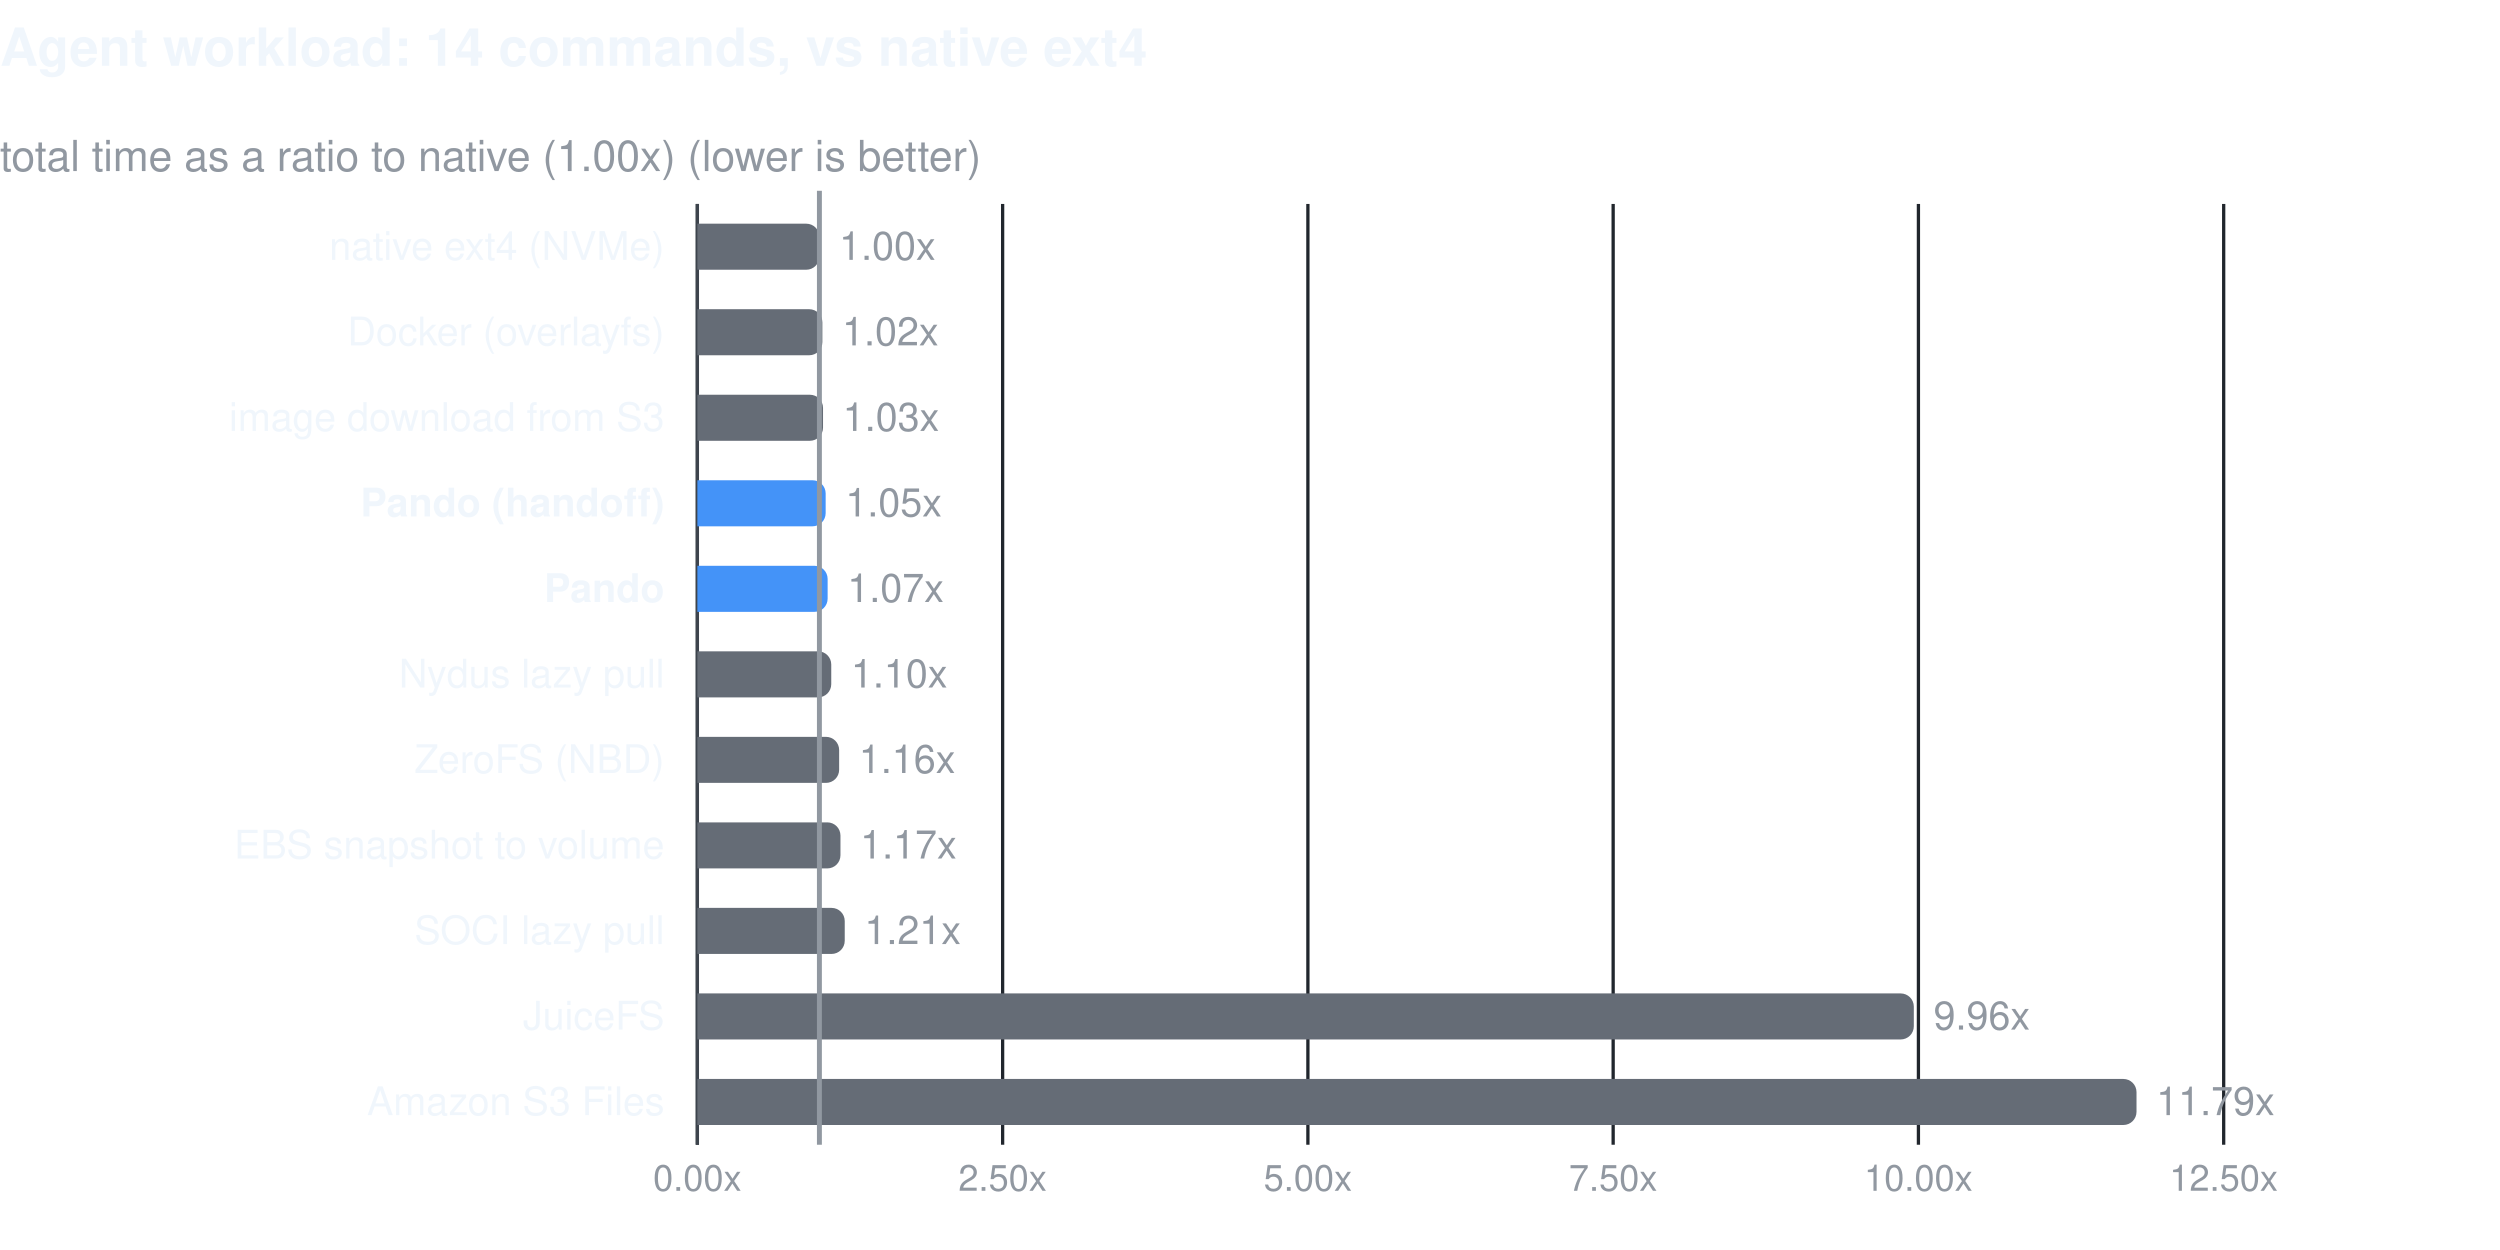
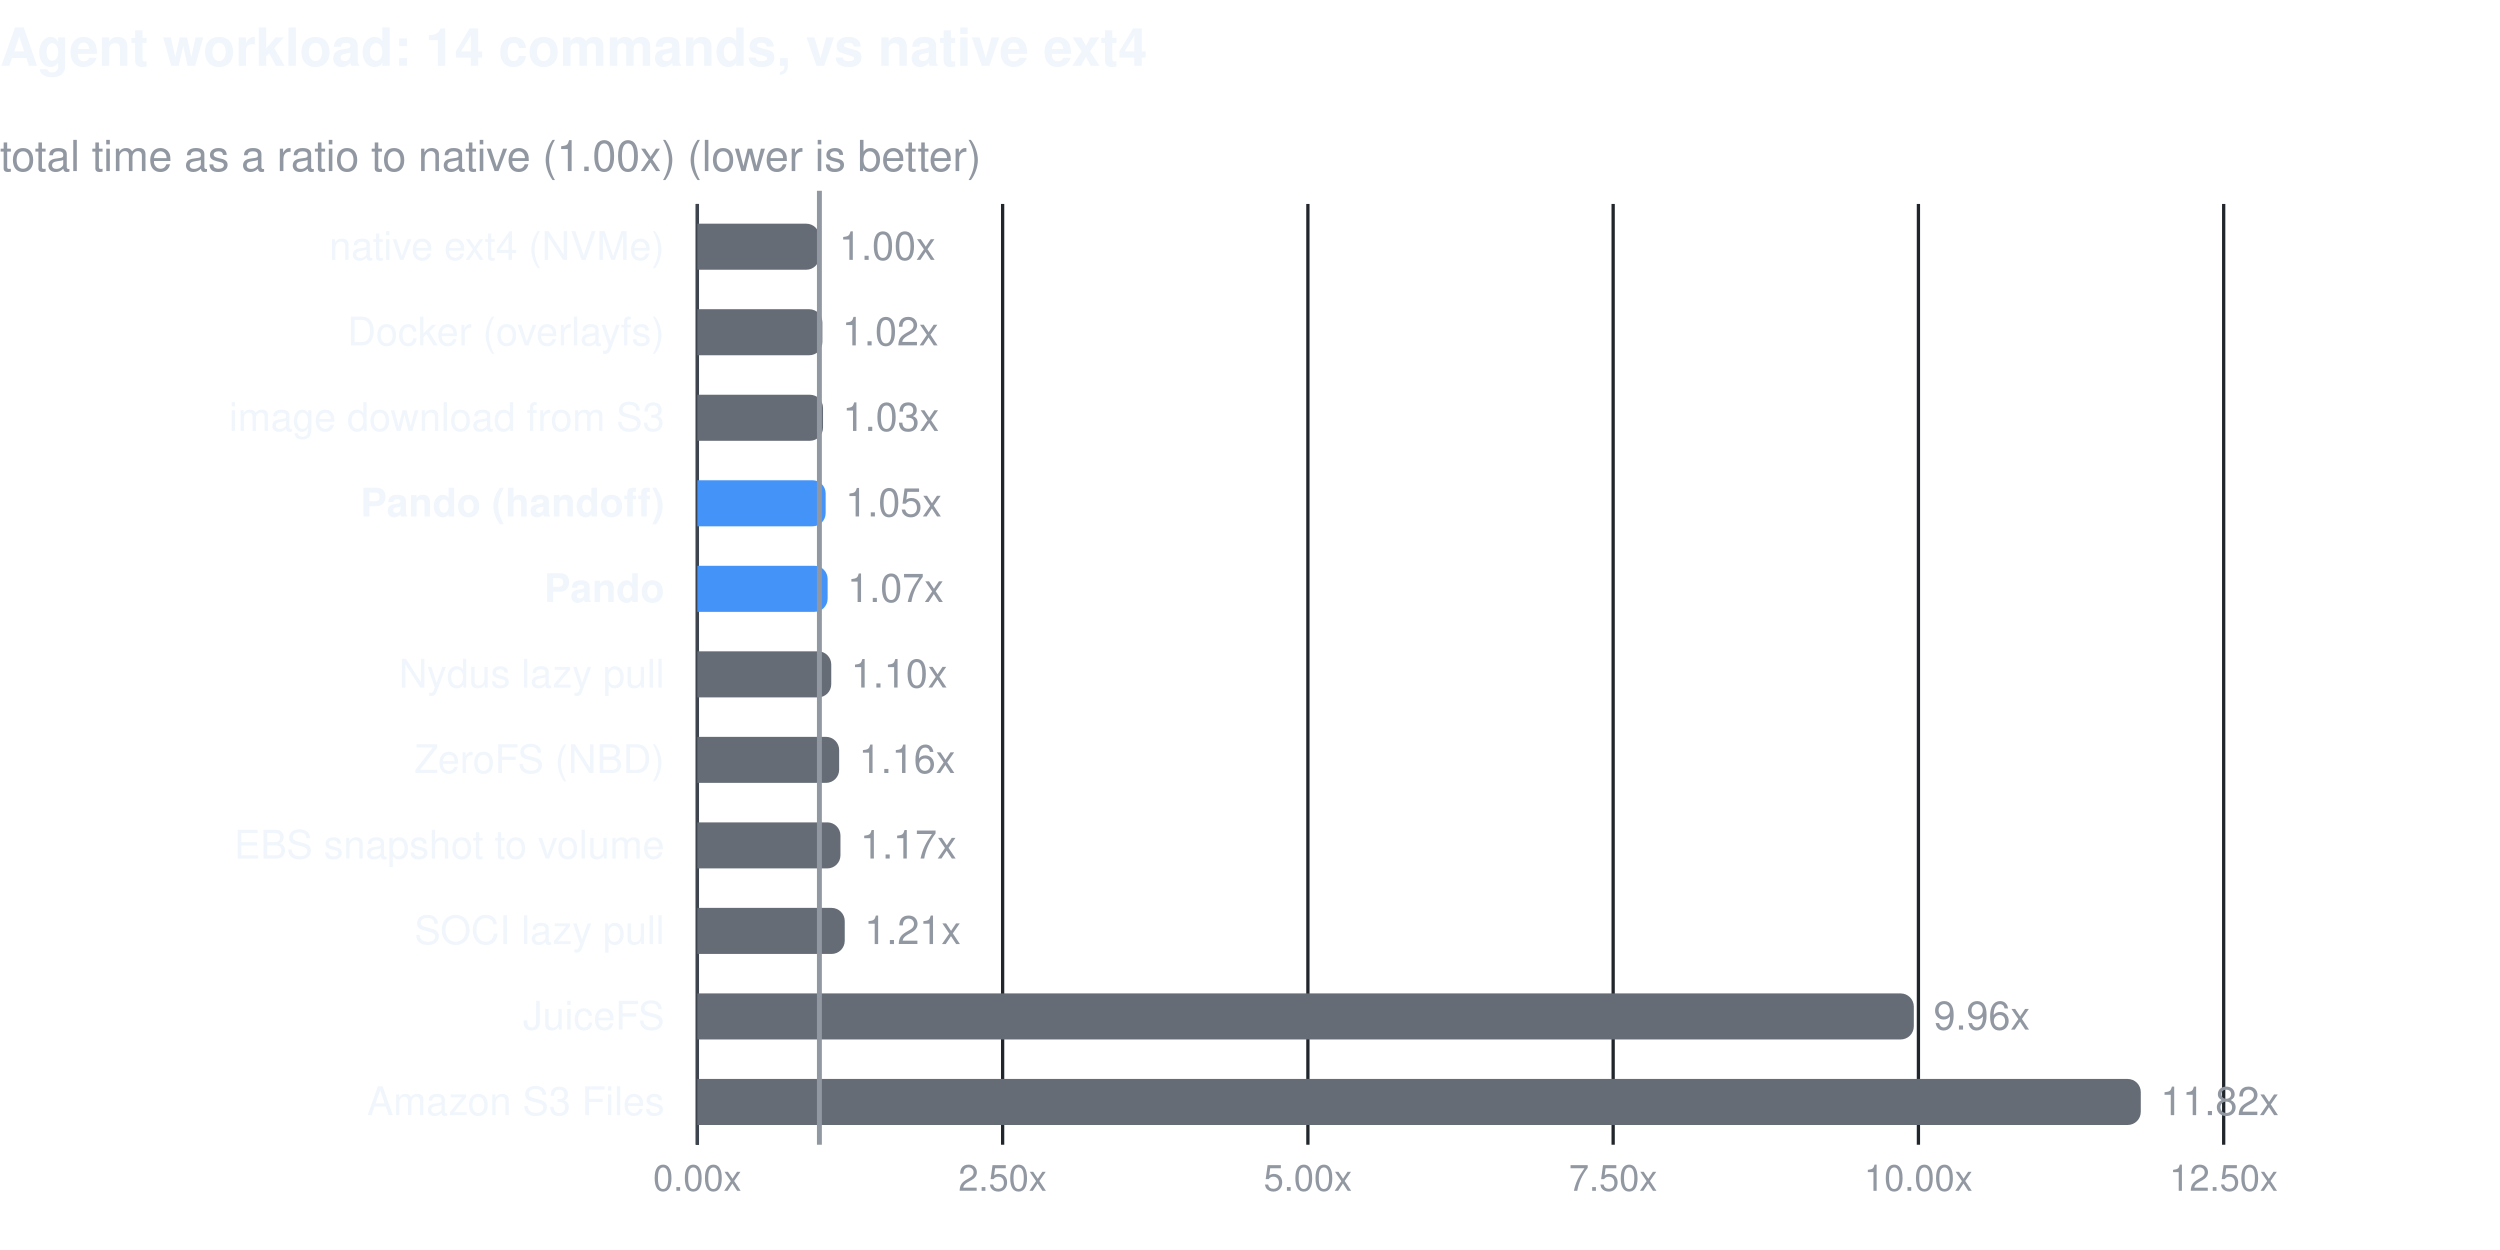
<svg xmlns="http://www.w3.org/2000/svg" width="760" height="380" viewBox="0 0 760 380" font-family="-apple-system, BlinkMacSystemFont, 'Segoe UI', Helvetica, Arial, sans-serif" role="img">
  <text x="0" y="20" font-size="16" font-weight="600" fill="#f0f6fc">Agent workload: 14 commands, vs native ext4</text>
  <text x="0" y="52" font-size="13" fill="#9198a1">total time as a ratio to native (1.00x) (lower is better)</text>
  <line x1="212.0" y1="62" x2="212.0" y2="348" stroke="#21262d" stroke-width="1" />
  <text x="212.0" y="362" font-size="11" fill="#9198a1" text-anchor="middle">0.00x</text>
  <line x1="304.8" y1="62" x2="304.8" y2="348" stroke="#21262d" stroke-width="1" />
  <text x="304.8" y="362" font-size="11" fill="#9198a1" text-anchor="middle">2.50x</text>
  <line x1="397.6" y1="62" x2="397.6" y2="348" stroke="#21262d" stroke-width="1" />
  <text x="397.6" y="362" font-size="11" fill="#9198a1" text-anchor="middle">5.00x</text>
  <line x1="490.4" y1="62" x2="490.4" y2="348" stroke="#21262d" stroke-width="1" />
  <text x="490.4" y="362" font-size="11" fill="#9198a1" text-anchor="middle">7.50x</text>
  <line x1="583.2" y1="62" x2="583.2" y2="348" stroke="#21262d" stroke-width="1" />
  <text x="583.2" y="362" font-size="11" fill="#9198a1" text-anchor="middle">10.00x</text>
  <line x1="676.0" y1="62" x2="676.0" y2="348" stroke="#21262d" stroke-width="1" />
  <text x="676.0" y="362" font-size="11" fill="#9198a1" text-anchor="middle">12.50x</text>
  <line x1="212" y1="62" x2="212" y2="348" stroke="#3d444d" stroke-width="1" />
  <text x="202" y="79.0" font-size="12" fill="#f0f6fc" text-anchor="end">native ext4 (NVMe)</text>
  <path d="M212,68.0 h33.1 a4,4 0 0 1 4,4 v6 a4,4 0 0 1 -4,4 h-33.1 z" fill="#656c76" />
  <text x="255.1" y="79.0" font-size="12" fill="#9198a1">1.00x</text>
  <text x="202" y="105.0" font-size="12" fill="#f0f6fc" text-anchor="end">Docker (overlayfs)</text>
  <path d="M212,94.0 h34.0 a4,4 0 0 1 4,4 v6 a4,4 0 0 1 -4,4 h-34.0 z" fill="#656c76" />
  <text x="256.0" y="105.0" font-size="12" fill="#9198a1">1.02x</text>
  <text x="202" y="131.0" font-size="12" fill="#f0f6fc" text-anchor="end">image download from S3</text>
  <path d="M212,120.0 h34.2 a4,4 0 0 1 4,4 v6 a4,4 0 0 1 -4,4 h-34.2 z" fill="#656c76" />
  <text x="256.2" y="131.0" font-size="12" fill="#9198a1">1.03x</text>
  <text x="202" y="157.0" font-size="12" fill="#f0f6fc" text-anchor="end" font-weight="600">Pando (handoff)</text>
  <path d="M212,146.0 h35.0 a4,4 0 0 1 4,4 v6 a4,4 0 0 1 -4,4 h-35.0 z" fill="#4493f8" />
  <text x="257.0" y="157.0" font-size="12" fill="#9198a1">1.05x</text>
  <text x="202" y="183.0" font-size="12" fill="#f0f6fc" text-anchor="end" font-weight="600">Pando</text>
  <path d="M212,172.0 h35.6 a4,4 0 0 1 4,4 v6 a4,4 0 0 1 -4,4 h-35.6 z" fill="#4493f8" />
  <text x="257.6" y="183.0" font-size="12" fill="#9198a1">1.07x</text>
  <text x="202" y="209.0" font-size="12" fill="#f0f6fc" text-anchor="end">Nydus lazy pull</text>
  <path d="M212,198.0 h36.7 a4,4 0 0 1 4,4 v6 a4,4 0 0 1 -4,4 h-36.7 z" fill="#656c76" />
  <text x="258.7" y="209.0" font-size="12" fill="#9198a1">1.10x</text>
  <text x="202" y="235.0" font-size="12" fill="#f0f6fc" text-anchor="end">ZeroFS (NBD)</text>
  <path d="M212,224.0 h39.1 a4,4 0 0 1 4,4 v6 a4,4 0 0 1 -4,4 h-39.1 z" fill="#656c76" />
  <text x="261.1" y="235.0" font-size="12" fill="#9198a1">1.16x</text>
  <text x="202" y="261.0" font-size="12" fill="#f0f6fc" text-anchor="end">EBS snapshot to volume</text>
  <path d="M212,250.0 h39.5 a4,4 0 0 1 4,4 v6 a4,4 0 0 1 -4,4 h-39.5 z" fill="#656c76" />
  <text x="261.5" y="261.0" font-size="12" fill="#9198a1">1.17x</text>
  <text x="202" y="287.0" font-size="12" fill="#f0f6fc" text-anchor="end">SOCI lazy pull</text>
  <path d="M212,276.0 h40.8 a4,4 0 0 1 4,4 v6 a4,4 0 0 1 -4,4 h-40.8 z" fill="#656c76" />
  <text x="262.8" y="287.0" font-size="12" fill="#9198a1">1.21x</text>
  <text x="202" y="313.0" font-size="12" fill="#f0f6fc" text-anchor="end">JuiceFS</text>
  <path d="M212,302.0 h365.8 a4,4 0 0 1 4,4 v6 a4,4 0 0 1 -4,4 h-365.8 z" fill="#656c76" />
  <text x="587.8" y="313.0" font-size="12" fill="#9198a1">9.96x</text>
  <text x="202" y="339.0" font-size="12" fill="#f0f6fc" text-anchor="end">Amazon S3 Files</text>
-   <path d="M212,328.0 h433.5 a4,4 0 0 1 4,4 v6 a4,4 0 0 1 -4,4 h-433.5 z" fill="#656c76" />
-   <text x="655.5" y="339.0" font-size="12" fill="#9198a1">11.79x</text>
+   <path d="M212,328.0 h434.8 a4,4 0 0 1 4,4 v6 a4,4 0 0 1 -4,4 h-434.8 z" fill="#656c76" />
+   <text x="656.8" y="339.0" font-size="12" fill="#9198a1">11.82x</text>
  <line x1="249.1" y1="58" x2="249.1" y2="348" stroke="#9198a1" stroke-width="1.5" />
</svg>
